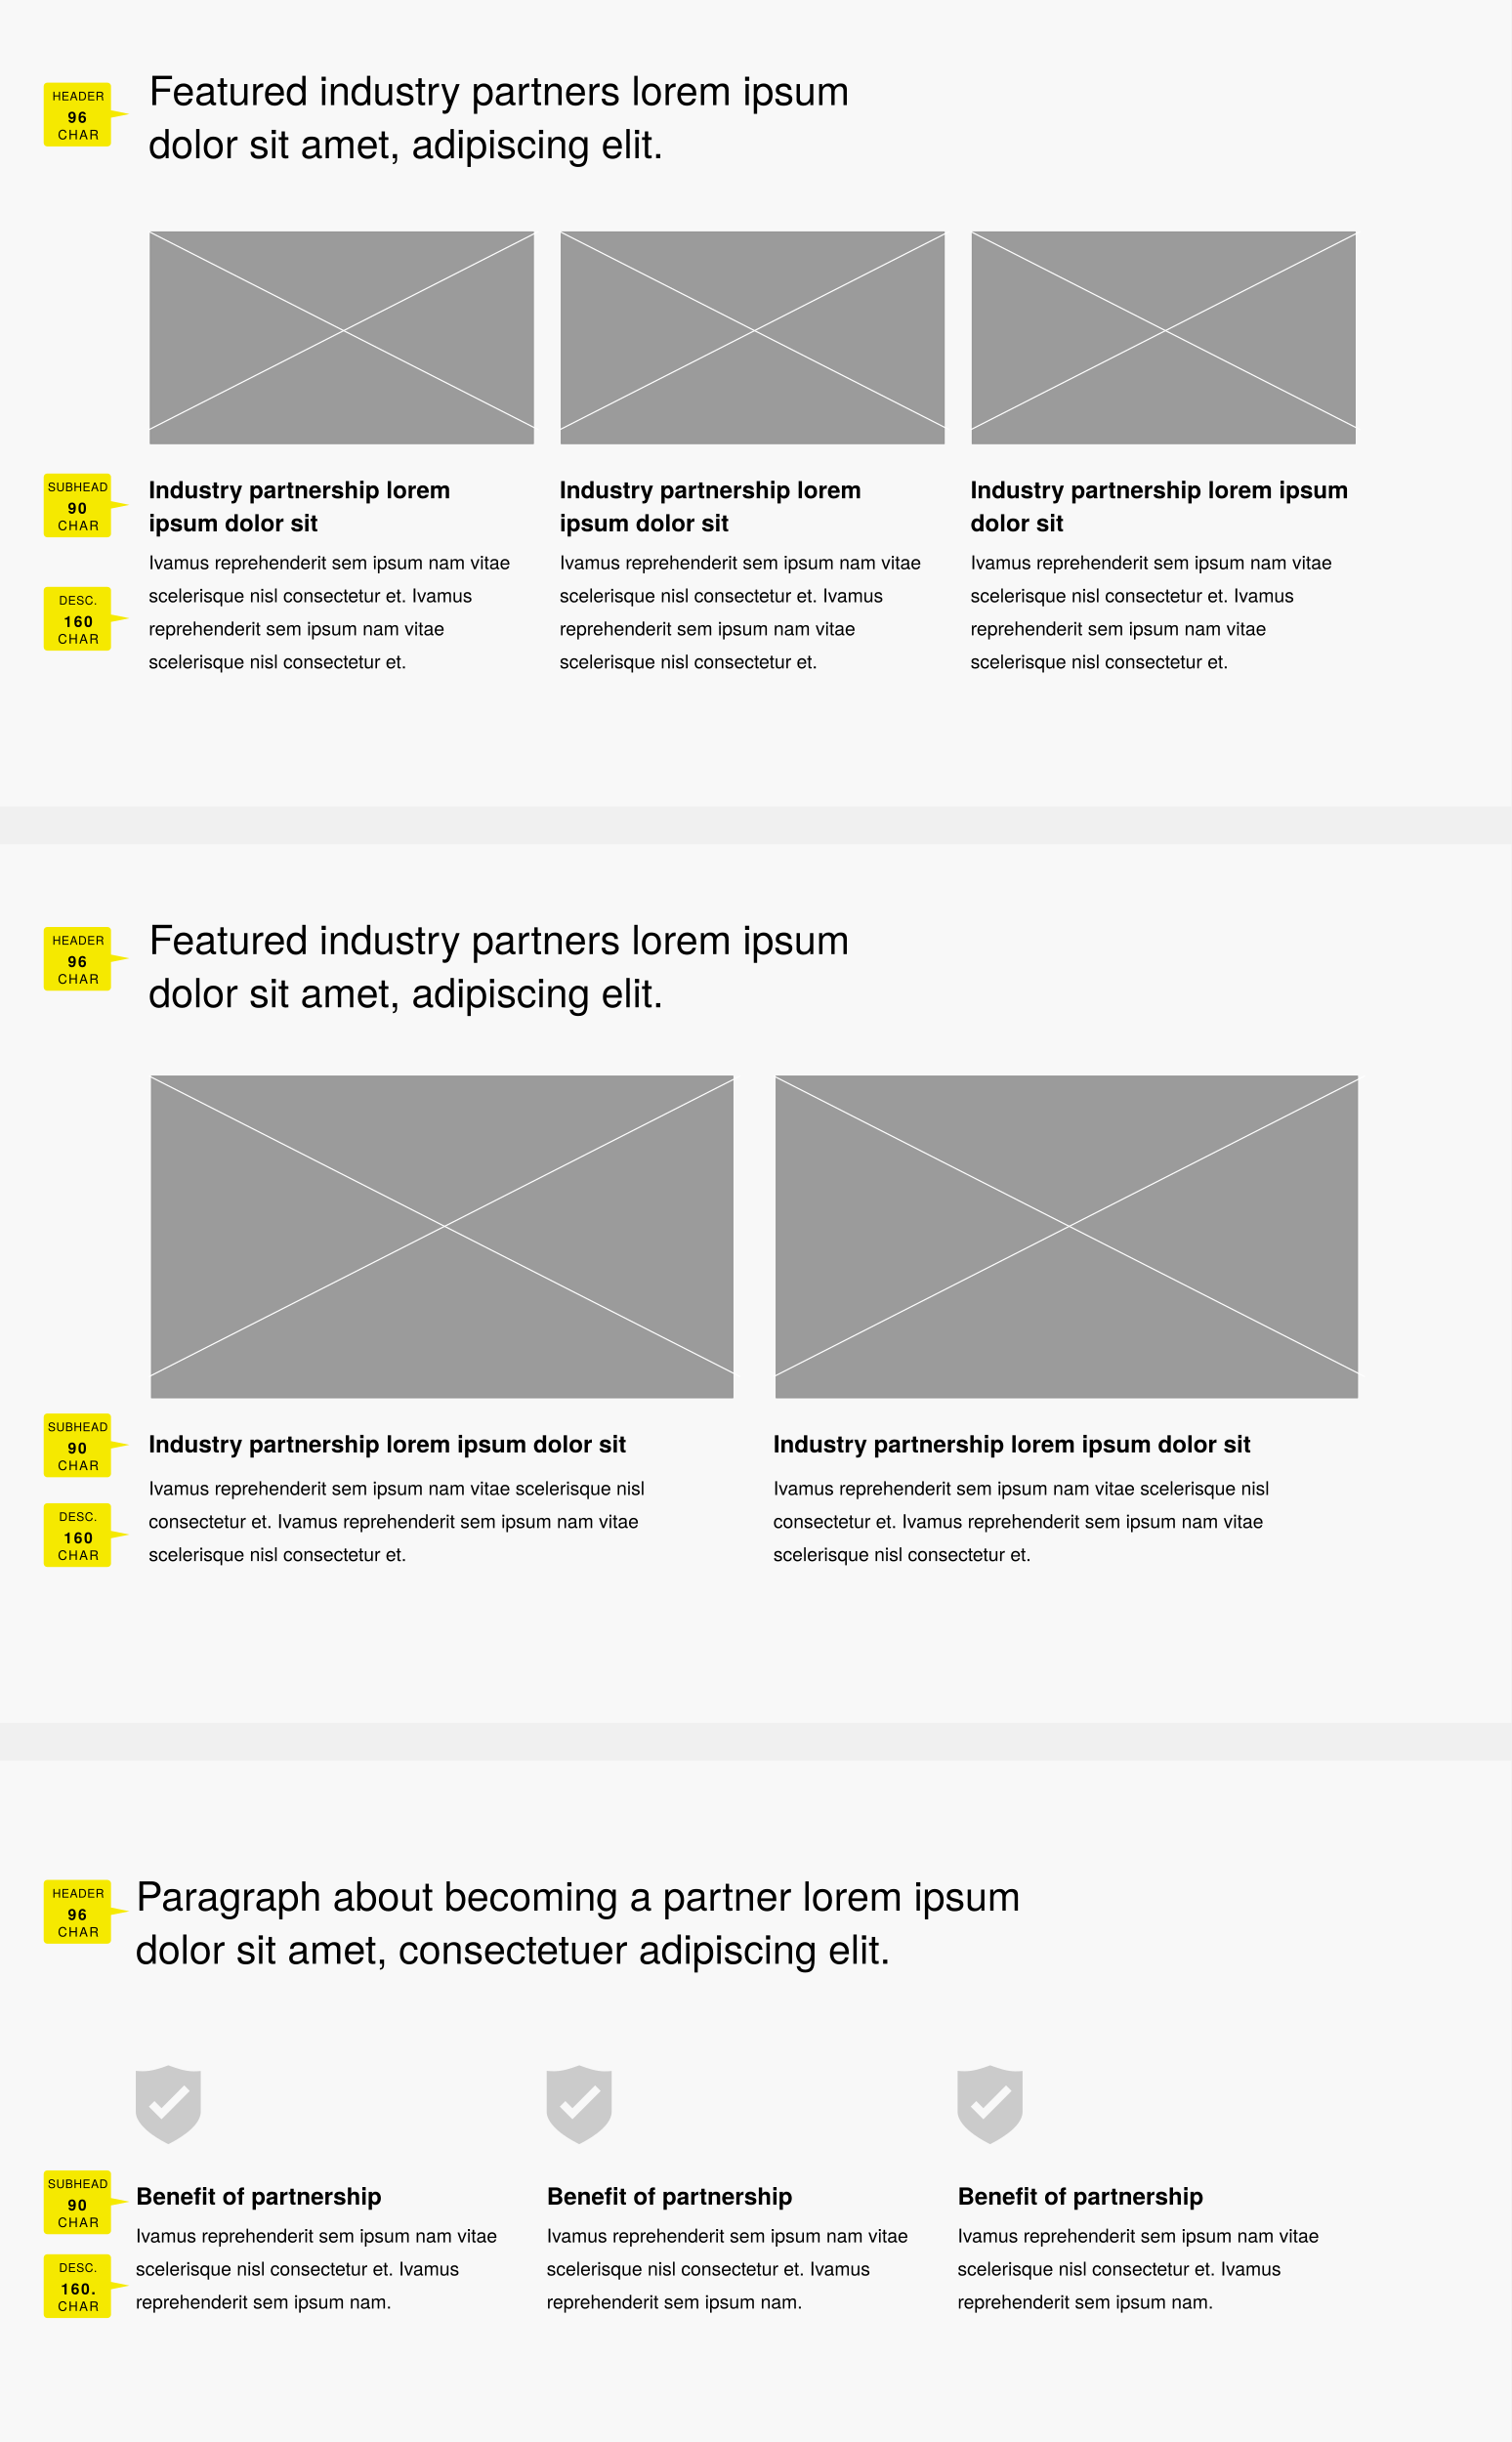
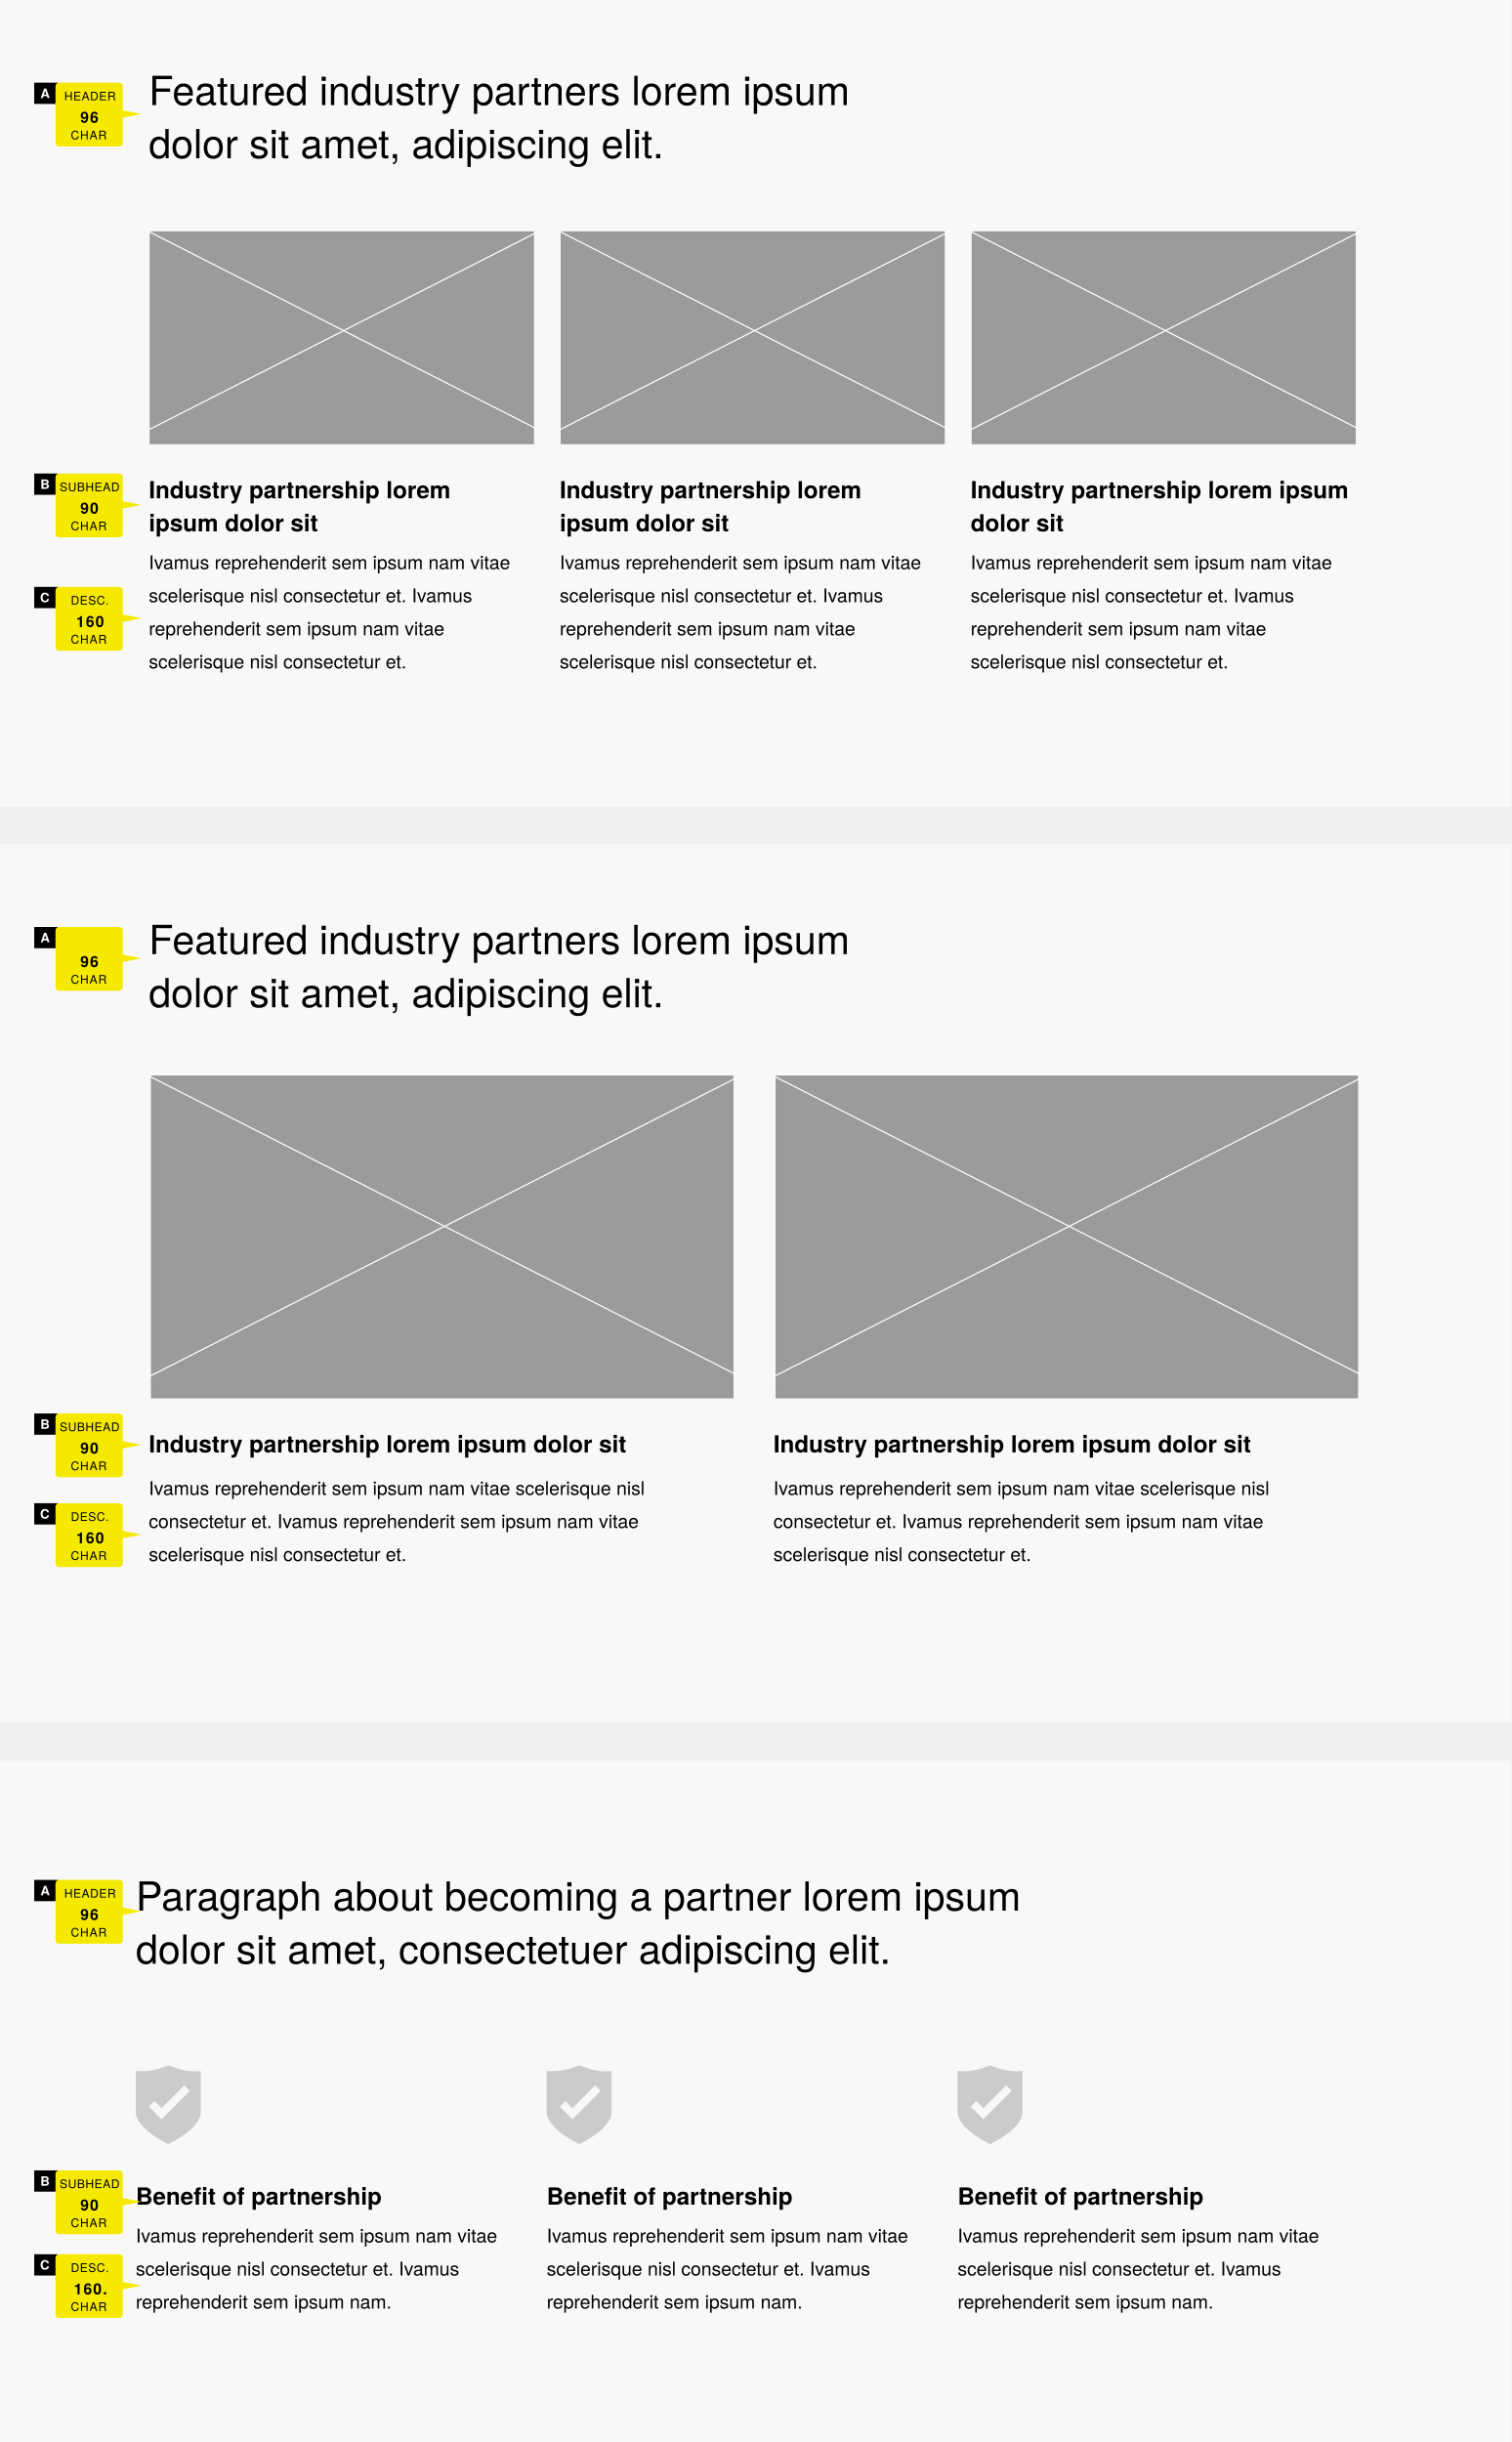
<svg xmlns="http://www.w3.org/2000/svg" xmlns:xlink="http://www.w3.org/1999/xlink" width="1280px" height="2068px" viewBox="0 0 1280 2068" version="1.1">
  <defs>
    <rect id="path-1" x="1" y="0" width="325" height="180" />
    <rect id="path-2" x="2" y="0" width="493" height="273" />
    <rect id="path-3" x="2" y="0" width="493" height="273" />
    <rect id="path-4" x="1" y="0" width="325" height="180" />
    <rect id="path-5" x="1" y="0" width="325" height="180" />
  </defs>
  <g id="Pattern-Library" stroke="none" stroke-width="1" fill="none" fill-rule="evenodd">
    <g id="featured-content">
      <rect id="Rectangle-7" fill="#F8F8F8" x="0" y="0" width="1280" height="683" />
      <rect id="Rectangle-7" fill="#F8F8F8" x="0" y="715" width="1280" height="744" />
      <text id="Featured-industry-pa" font-family="HelveticaNeue, Helvetica Neue" font-size="34" font-weight="normal" line-spacing="45" fill="#000000">
        <tspan x="126" y="89">Featured industry partners lorem ipsum </tspan>
        <tspan x="126" y="134">dolor sit amet, adipiscing elit.</tspan>
      </text>
-       <g id="Count" transform="translate(37, 70)">
-         <g id="Group-34">
-           <path d="M57,23.402 L57,3 C57,1.343 55.657,3.66629817e-15 54,-4.4408921e-16 L54,0 L3,0 L3,-4.4408921e-16 C1.343,-1.39730022e-16 -6.46995335e-16,1.343 -4.4408921e-16,3 L0,3 L-4.4408921e-16,51 C3.43777239e-15,52.657 1.343,54 3,54 L3,54 L54,54 C55.657,54 57,52.657 57,51 L57,51 L57,29.675 L72.615,26.539 L57,23.402 Z" id="Combined-Shape" fill="#F5E900" />
-           <text id="CHAR" font-family="HelveticaNeue-Light, Helvetica Neue" font-size="11" font-weight="300" line-spacing="13" letter-spacing="1.155" fill="#000000">
-             <tspan x="12" y="48">CHAR</tspan>
-           </text>
-           <text id="170" font-family="HelveticaNeue-CondensedBold, Helvetica Neue" font-size="13" font-style="condensed" font-weight="bold" line-spacing="13" letter-spacing="1.365" fill="#000000">
-             <tspan x="20.5" y="34">96</tspan>
-           </text>
-           <text id="HEADER" font-family="HelveticaNeue-Medium, Helvetica Neue" font-size="10" font-weight="400" line-spacing="13" letter-spacing="0.409" fill="#000000">
-             <tspan x="7.398" y="15">HEADER</tspan>
-           </text>
-         </g>
-       </g>
-       <g id="Count" transform="translate(37, 401)">
-         <g id="Group-34">
-           <path d="M57,23.402 L57,3 C57,1.343 55.657,3.66629817e-15 54,-4.4408921e-16 L54,0 L3,0 L3,-4.4408921e-16 C1.343,-1.39730022e-16 -6.46995335e-16,1.343 -4.4408921e-16,3 L0,3 L-4.4408921e-16,51 C3.43777239e-15,52.657 1.343,54 3,54 L3,54 L54,54 C55.657,54 57,52.657 57,51 L57,51 L57,29.675 L72.615,26.539 L57,23.402 Z" id="Combined-Shape" fill="#F5E900" />
-           <text id="CHAR" font-family="HelveticaNeue-Light, Helvetica Neue" font-size="11" font-weight="300" line-spacing="13" letter-spacing="1.155" fill="#000000">
-             <tspan x="12" y="48">CHAR</tspan>
-           </text>
-           <text id="170" font-family="HelveticaNeue-CondensedBold, Helvetica Neue" font-size="13" font-style="condensed" font-weight="bold" line-spacing="13" letter-spacing="1.365" fill="#000000">
-             <tspan x="20.5" y="34">90</tspan>
-           </text>
-           <text id="HEADER" font-family="HelveticaNeue-Medium, Helvetica Neue" font-size="10" font-weight="400" line-spacing="13" letter-spacing="0.409" fill="#000000">
-             <tspan x="3.493" y="15">SUBHEAD</tspan>
-           </text>
-         </g>
-       </g>
-       <g id="Count" transform="translate(37, 497)">
-         <g id="Group-34">
-           <path d="M57,23.402 L57,3 C57,1.343 55.657,3.66629817e-15 54,-4.4408921e-16 L54,0 L3,0 L3,-4.4408921e-16 C1.343,-1.39730022e-16 -6.46995335e-16,1.343 -4.4408921e-16,3 L0,3 L-4.4408921e-16,51 C3.43777239e-15,52.657 1.343,54 3,54 L3,54 L54,54 C55.657,54 57,52.657 57,51 L57,51 L57,29.675 L72.615,26.539 L57,23.402 Z" id="Combined-Shape" fill="#F5E900" />
-           <text id="CHAR" font-family="HelveticaNeue-Light, Helvetica Neue" font-size="11" font-weight="300" line-spacing="13" letter-spacing="1.155" fill="#000000">
-             <tspan x="12" y="48">CHAR</tspan>
-           </text>
-           <text id="170" font-family="HelveticaNeue-CondensedBold, Helvetica Neue" font-size="13" font-style="condensed" font-weight="bold" line-spacing="13" letter-spacing="1.365" fill="#000000">
-             <tspan x="17" y="34">160</tspan>
-           </text>
-           <text id="HEADER" font-family="HelveticaNeue-Medium, Helvetica Neue" font-size="10" font-weight="400" line-spacing="13" letter-spacing="0.409" fill="#000000">
-             <tspan x="12.977" y="15">DESC.</tspan>
-           </text>
-         </g>
-       </g>
-       <g id="Count" transform="translate(37, 785)">
-         <g id="Group-34">
-           <path d="M57,23.402 L57,3 C57,1.343 55.657,3.66629817e-15 54,-4.4408921e-16 L54,0 L3,0 L3,-4.4408921e-16 C1.343,-1.39730022e-16 -6.46995335e-16,1.343 -4.4408921e-16,3 L0,3 L-4.4408921e-16,51 C3.43777239e-15,52.657 1.343,54 3,54 L3,54 L54,54 C55.657,54 57,52.657 57,51 L57,51 L57,29.675 L72.615,26.539 L57,23.402 Z" id="Combined-Shape" fill="#F5E900" />
-           <text id="CHAR" font-family="HelveticaNeue-Light, Helvetica Neue" font-size="11" font-weight="300" line-spacing="13" letter-spacing="1.155" fill="#000000">
-             <tspan x="12" y="48">CHAR</tspan>
-           </text>
-           <text id="170" font-family="HelveticaNeue-CondensedBold, Helvetica Neue" font-size="13" font-style="condensed" font-weight="bold" line-spacing="13" letter-spacing="1.365" fill="#000000">
-             <tspan x="20.5" y="34">96</tspan>
-           </text>
-           <text id="HEADER" font-family="HelveticaNeue-Medium, Helvetica Neue" font-size="10" font-weight="400" line-spacing="13" letter-spacing="0.409" fill="#000000">
-             <tspan x="7.398" y="15">HEADER</tspan>
-           </text>
-         </g>
-       </g>
-       <g id="Count" transform="translate(37, 1197)">
-         <g id="Group-34">
-           <path d="M57,23.402 L57,3 C57,1.343 55.657,3.66629817e-15 54,-4.4408921e-16 L54,0 L3,0 L3,-4.4408921e-16 C1.343,-1.39730022e-16 -6.46995335e-16,1.343 -4.4408921e-16,3 L0,3 L-4.4408921e-16,51 C3.43777239e-15,52.657 1.343,54 3,54 L3,54 L54,54 C55.657,54 57,52.657 57,51 L57,51 L57,29.675 L72.615,26.539 L57,23.402 Z" id="Combined-Shape" fill="#F5E900" />
-           <text id="CHAR" font-family="HelveticaNeue-Light, Helvetica Neue" font-size="11" font-weight="300" line-spacing="13" letter-spacing="1.155" fill="#000000">
-             <tspan x="12" y="48">CHAR</tspan>
-           </text>
-           <text id="170" font-family="HelveticaNeue-CondensedBold, Helvetica Neue" font-size="13" font-style="condensed" font-weight="bold" line-spacing="13" letter-spacing="1.365" fill="#000000">
-             <tspan x="20.5" y="34">90</tspan>
-           </text>
-           <text id="HEADER" font-family="HelveticaNeue-Medium, Helvetica Neue" font-size="10" font-weight="400" line-spacing="13" letter-spacing="0.409" fill="#000000">
-             <tspan x="3.493" y="15">SUBHEAD</tspan>
-           </text>
-         </g>
-       </g>
-       <g id="Count" transform="translate(37, 1273)">
-         <g id="Group-34">
-           <path d="M57,23.402 L57,3 C57,1.343 55.657,3.66629817e-15 54,-4.4408921e-16 L54,0 L3,0 L3,-4.4408921e-16 C1.343,-1.39730022e-16 -6.46995335e-16,1.343 -4.4408921e-16,3 L0,3 L-4.4408921e-16,51 C3.43777239e-15,52.657 1.343,54 3,54 L3,54 L54,54 C55.657,54 57,52.657 57,51 L57,51 L57,29.675 L72.615,26.539 L57,23.402 Z" id="Combined-Shape" fill="#F5E900" />
-           <text id="CHAR" font-family="HelveticaNeue-Light, Helvetica Neue" font-size="11" font-weight="300" line-spacing="13" letter-spacing="1.155" fill="#000000">
-             <tspan x="12" y="48">CHAR</tspan>
-           </text>
-           <text id="170" font-family="HelveticaNeue-CondensedBold, Helvetica Neue" font-size="13" font-style="condensed" font-weight="bold" line-spacing="13" letter-spacing="1.365" fill="#000000">
-             <tspan x="17" y="34">160</tspan>
-           </text>
-           <text id="HEADER" font-family="HelveticaNeue-Medium, Helvetica Neue" font-size="10" font-weight="400" line-spacing="13" letter-spacing="0.409" fill="#000000">
-             <tspan x="12.977" y="15">DESC.</tspan>
+       <g id="count-with-letter" transform="translate(29, 70)">
+         <g id="Group-3">
+           <rect id="Rectangle-7" fill="#000000" x="0" y="0" width="20" height="18" />
+           <g id="Group-34" transform="translate(18, 0)">
+             <path d="M57,23.402 L57,3 C57,1.343 55.657,3.66629817e-15 54,-4.4408921e-16 L54,0 L3,0 L3,-4.4408921e-16 C1.343,-1.39730022e-16 -6.46995335e-16,1.343 -4.4408921e-16,3 L0,3 L-4.4408921e-16,51 C3.43777239e-15,52.657 1.343,54 3,54 L3,54 L54,54 C55.657,54 57,52.657 57,51 L57,51 L57,29.675 L72.615,26.539 L57,23.402 Z" id="Combined-Shape" fill="#F5E900" />
+             <text id="CHAR" font-family="HelveticaNeue-Medium, Helvetica Neue" font-size="10" font-weight="400" line-spacing="13" letter-spacing="0.75" fill="#000000">
+               <tspan x="12.925" y="48">CHAR</tspan>
+             </text>
+             <text id="170" font-family="HelveticaNeue-CondensedBold, Helvetica Neue" font-size="13" font-style="condensed" font-weight="bold" line-spacing="13" letter-spacing="0.96" fill="#000000">
+               <tspan x="21" y="34">96</tspan>
+             </text>
+             <text id="HEADER" font-family="HelveticaNeue-Medium, Helvetica Neue" font-size="10" font-weight="400" line-spacing="13" letter-spacing="0.409" fill="#000000">
+               <tspan x="7.398" y="15">HEADER</tspan>
+             </text>
+           </g>
+           <text id="A" font-family="HelveticaNeue-Bold, Helvetica Neue" font-size="11" font-weight="bold" fill="#FFFFFF">
+             <tspan x="5.232" y="13">A</tspan>
+           </text>
+         </g>
+       </g>
+       <g id="count-with-letter" transform="translate(29, 401)">
+         <g id="Group-3">
+           <rect id="Rectangle-7" fill="#000000" x="0" y="0" width="20" height="18" />
+           <g id="Group-34" transform="translate(18, 0)">
+             <path d="M57,23.402 L57,3 C57,1.343 55.657,3.66629817e-15 54,-4.4408921e-16 L54,0 L3,0 L3,-4.4408921e-16 C1.343,-1.39730022e-16 -6.46995335e-16,1.343 -4.4408921e-16,3 L0,3 L-4.4408921e-16,51 C3.43777239e-15,52.657 1.343,54 3,54 L3,54 L54,54 C55.657,54 57,52.657 57,51 L57,51 L57,29.675 L72.615,26.539 L57,23.402 Z" id="Combined-Shape" fill="#F5E900" />
+             <text id="CHAR" font-family="HelveticaNeue-Medium, Helvetica Neue" font-size="10" font-weight="400" line-spacing="13" letter-spacing="0.75" fill="#000000">
+               <tspan x="12.925" y="48">CHAR</tspan>
+             </text>
+             <text id="170" font-family="HelveticaNeue-CondensedBold, Helvetica Neue" font-size="13" font-style="condensed" font-weight="bold" line-spacing="13" letter-spacing="0.96" fill="#000000">
+               <tspan x="21" y="34">90</tspan>
+             </text>
+             <text id="HEADER" font-family="HelveticaNeue-Medium, Helvetica Neue" font-size="10" font-weight="400" line-spacing="13" letter-spacing="0.409" fill="#000000">
+               <tspan x="3.493" y="15">SUBHEAD</tspan>
+             </text>
+           </g>
+           <text id="A" font-family="HelveticaNeue-Bold, Helvetica Neue" font-size="11" font-weight="bold" fill="#FFFFFF">
+             <tspan x="5.128" y="13">B</tspan>
+           </text>
+         </g>
+       </g>
+       <g id="count-with-letter" transform="translate(29, 497)">
+         <g id="Group-3">
+           <rect id="Rectangle-7" fill="#000000" x="0" y="0" width="20" height="18" />
+           <g id="Group-34" transform="translate(18, 0)">
+             <path d="M57,23.402 L57,3 C57,1.343 55.657,3.66629817e-15 54,-4.4408921e-16 L54,0 L3,0 L3,-4.4408921e-16 C1.343,-1.39730022e-16 -6.46995335e-16,1.343 -4.4408921e-16,3 L0,3 L-4.4408921e-16,51 C3.43777239e-15,52.657 1.343,54 3,54 L3,54 L54,54 C55.657,54 57,52.657 57,51 L57,51 L57,29.675 L72.615,26.539 L57,23.402 Z" id="Combined-Shape" fill="#F5E900" />
+             <text id="CHAR" font-family="HelveticaNeue-Medium, Helvetica Neue" font-size="10" font-weight="400" line-spacing="13" letter-spacing="0.75" fill="#000000">
+               <tspan x="12.925" y="48">CHAR</tspan>
+             </text>
+             <text id="170" font-family="HelveticaNeue-CondensedBold, Helvetica Neue" font-size="13" font-style="condensed" font-weight="bold" line-spacing="13" letter-spacing="0.96" fill="#000000">
+               <tspan x="17.5" y="34">160</tspan>
+             </text>
+             <text id="HEADER" font-family="HelveticaNeue-Medium, Helvetica Neue" font-size="10" font-weight="400" line-spacing="13" letter-spacing="0.409" fill="#000000">
+               <tspan x="12.977" y="15">DESC.</tspan>
+             </text>
+           </g>
+           <text id="A" font-family="HelveticaNeue-Bold, Helvetica Neue" font-size="11" font-weight="bold" fill="#FFFFFF">
+             <tspan x="4.925" y="13">C</tspan>
+           </text>
+         </g>
+       </g>
+       <g id="count-with-letter" transform="translate(29, 785)">
+         <g id="Group-3">
+           <rect id="Rectangle-7" fill="#000000" x="0" y="0" width="20" height="18" />
+           <g id="Group-34" transform="translate(18, 0)">
+             <path d="M57,23.402 L57,3 C57,1.343 55.657,3.66629817e-15 54,-4.4408921e-16 L54,0 L3,0 L3,-4.4408921e-16 C1.343,-1.39730022e-16 -6.46995335e-16,1.343 -4.4408921e-16,3 L0,3 L-4.4408921e-16,51 C3.43777239e-15,52.657 1.343,54 3,54 L3,54 L54,54 C55.657,54 57,52.657 57,51 L57,51 L57,29.675 L72.615,26.539 L57,23.402 Z" id="Combined-Shape" fill="#F5E900" />
+             <text id="CHAR" font-family="HelveticaNeue-Medium, Helvetica Neue" font-size="10" font-weight="400" line-spacing="13" letter-spacing="0.75" fill="#000000">
+               <tspan x="12.925" y="48">CHAR</tspan>
+             </text>
+             <text id="170" font-family="HelveticaNeue-CondensedBold, Helvetica Neue" font-size="13" font-style="condensed" font-weight="bold" line-spacing="13" letter-spacing="0.96" fill="#000000">
+               <tspan x="21" y="34">96</tspan>
+             </text>
+             <text id="HEADER" font-family="HelveticaNeue-Medium, Helvetica Neue" font-size="10" font-weight="400" line-spacing="13" letter-spacing="0.409" />
+           </g>
+           <text id="A" font-family="HelveticaNeue-Bold, Helvetica Neue" font-size="11" font-weight="bold" fill="#FFFFFF">
+             <tspan x="5.232" y="13">A</tspan>
+           </text>
+         </g>
+       </g>
+       <g id="count-with-letter" transform="translate(29, 1197)">
+         <g id="Group-3">
+           <rect id="Rectangle-7" fill="#000000" x="0" y="0" width="20" height="18" />
+           <g id="Group-34" transform="translate(18, 0)">
+             <path d="M57,23.402 L57,3 C57,1.343 55.657,3.66629817e-15 54,-4.4408921e-16 L54,0 L3,0 L3,-4.4408921e-16 C1.343,-1.39730022e-16 -6.46995335e-16,1.343 -4.4408921e-16,3 L0,3 L-4.4408921e-16,51 C3.43777239e-15,52.657 1.343,54 3,54 L3,54 L54,54 C55.657,54 57,52.657 57,51 L57,51 L57,29.675 L72.615,26.539 L57,23.402 Z" id="Combined-Shape" fill="#F5E900" />
+             <text id="CHAR" font-family="HelveticaNeue-Medium, Helvetica Neue" font-size="10" font-weight="400" line-spacing="13" letter-spacing="0.75" fill="#000000">
+               <tspan x="12.925" y="48">CHAR</tspan>
+             </text>
+             <text id="170" font-family="HelveticaNeue-CondensedBold, Helvetica Neue" font-size="13" font-style="condensed" font-weight="bold" line-spacing="13" letter-spacing="0.96" fill="#000000">
+               <tspan x="21" y="34">90</tspan>
+             </text>
+             <text id="HEADER" font-family="HelveticaNeue-Medium, Helvetica Neue" font-size="10" font-weight="400" line-spacing="13" letter-spacing="0.409" fill="#000000">
+               <tspan x="3.493" y="15">SUBHEAD</tspan>
+             </text>
+           </g>
+           <text id="A" font-family="HelveticaNeue-Bold, Helvetica Neue" font-size="11" font-weight="bold" fill="#FFFFFF">
+             <tspan x="5.128" y="13">B</tspan>
+           </text>
+         </g>
+       </g>
+       <g id="count-with-letter" transform="translate(29, 1273)">
+         <g id="Group-3">
+           <rect id="Rectangle-7" fill="#000000" x="0" y="0" width="20" height="18" />
+           <g id="Group-34" transform="translate(18, 0)">
+             <path d="M57,23.402 L57,3 C57,1.343 55.657,3.66629817e-15 54,-4.4408921e-16 L54,0 L3,0 L3,-4.4408921e-16 C1.343,-1.39730022e-16 -6.46995335e-16,1.343 -4.4408921e-16,3 L0,3 L-4.4408921e-16,51 C3.43777239e-15,52.657 1.343,54 3,54 L3,54 L54,54 C55.657,54 57,52.657 57,51 L57,51 L57,29.675 L72.615,26.539 L57,23.402 Z" id="Combined-Shape" fill="#F5E900" />
+             <text id="CHAR" font-family="HelveticaNeue-Medium, Helvetica Neue" font-size="10" font-weight="400" line-spacing="13" letter-spacing="0.75" fill="#000000">
+               <tspan x="12.925" y="48">CHAR</tspan>
+             </text>
+             <text id="170" font-family="HelveticaNeue-CondensedBold, Helvetica Neue" font-size="13" font-style="condensed" font-weight="bold" line-spacing="13" letter-spacing="0.96" fill="#000000">
+               <tspan x="17.5" y="34">160</tspan>
+             </text>
+             <text id="HEADER" font-family="HelveticaNeue-Medium, Helvetica Neue" font-size="10" font-weight="400" line-spacing="13" letter-spacing="0.409" fill="#000000">
+               <tspan x="12.977" y="15">DESC.</tspan>
+             </text>
+           </g>
+           <text id="A" font-family="HelveticaNeue-Bold, Helvetica Neue" font-size="11" font-weight="bold" fill="#FFFFFF">
+             <tspan x="4.925" y="13">C</tspan>
          </text>
        </g>
      </g>
      <text id="Featured-industry-pa" font-family="HelveticaNeue, Helvetica Neue" font-size="34" font-weight="normal" line-spacing="45" fill="#000000">
        <tspan x="126" y="808">Featured industry partners lorem ipsum </tspan>
        <tspan x="126" y="853">dolor sit amet, adipiscing elit.</tspan>
      </text>
      <g id="Group-Copy-2" transform="translate(126, 196)">
        <g id="Rectangle-2">
          <use fill="#9B9B9B" fill-rule="evenodd" xlink:href="#path-1" />
          <rect stroke="#979797" stroke-width="1" x="1.5" y="0.5" width="324" height="179" />
        </g>
        <path d="M0.325,0.234 L329.675,167.766" id="Line" stroke="#FFFFFF" stroke-linecap="square" />
        <path d="M0.325,0.234 L329.675,167.766" id="Line" stroke="#FFFFFF" stroke-linecap="square" transform="translate(165, 84) scale(-1, 1) translate(-165, -84) " />
      </g>
      <g id="Group-Copy-2" transform="translate(126, 911)">
        <g id="Rectangle-2">
          <use fill="#9B9B9B" fill-rule="evenodd" xlink:href="#path-2" />
          <rect stroke="#979797" stroke-width="1" x="2.5" y="0.5" width="492" height="272" />
        </g>
        <path d="M0.493,0.355 L500.507,254.645" id="Line" stroke="#FFFFFF" stroke-linecap="square" />
        <path d="M0.493,0.355 L500.507,254.645" id="Line" stroke="#FFFFFF" stroke-linecap="square" transform="translate(250.5, 127.5) scale(-1, 1) translate(-250.5, -127.5) " />
      </g>
      <g id="Group-Copy-2" transform="translate(655, 911)">
        <g id="Rectangle-2">
          <use fill="#9B9B9B" fill-rule="evenodd" xlink:href="#path-3" />
          <rect stroke="#979797" stroke-width="1" x="2.5" y="0.5" width="492" height="272" />
        </g>
        <path d="M0.493,0.355 L500.507,254.645" id="Line" stroke="#FFFFFF" stroke-linecap="square" />
        <path d="M0.493,0.355 L500.507,254.645" id="Line" stroke="#FFFFFF" stroke-linecap="square" transform="translate(250.5, 127.5) scale(-1, 1) translate(-250.5, -127.5) " />
      </g>
      <g id="Group-Copy-2" transform="translate(474, 196)">
        <g id="Rectangle-2">
          <use fill="#9B9B9B" fill-rule="evenodd" xlink:href="#path-4" />
          <rect stroke="#979797" stroke-width="1" x="1.5" y="0.5" width="324" height="179" />
        </g>
        <path d="M0.325,0.234 L329.675,167.766" id="Line" stroke="#FFFFFF" stroke-linecap="square" />
        <path d="M0.325,0.234 L329.675,167.766" id="Line" stroke="#FFFFFF" stroke-linecap="square" transform="translate(165, 84) scale(-1, 1) translate(-165, -84) " />
      </g>
      <g id="Group-Copy-2" transform="translate(822, 196)">
        <g id="Rectangle-2">
          <use fill="#9B9B9B" fill-rule="evenodd" xlink:href="#path-5" />
          <rect stroke="#979797" stroke-width="1" x="1.5" y="0.5" width="324" height="179" />
        </g>
        <path d="M0.325,0.234 L329.675,167.766" id="Line" stroke="#FFFFFF" stroke-linecap="square" />
        <path d="M0.325,0.234 L329.675,167.766" id="Line" stroke="#FFFFFF" stroke-linecap="square" transform="translate(165, 84) scale(-1, 1) translate(-165, -84) " />
      </g>
      <text id="Industry-partnership" font-family="HelveticaNeue-Bold, Helvetica Neue" font-size="20" font-weight="bold" line-spacing="28" fill="#000000">
        <tspan x="126" y="422">Industry partnership lorem </tspan>
        <tspan x="126" y="450">ipsum dolor sit</tspan>
      </text>
      <text id="Industry-partnership" font-family="HelveticaNeue-Bold, Helvetica Neue" font-size="20" font-weight="bold" line-spacing="28" fill="#000000">
        <tspan x="126" y="1230">Industry partnership lorem ipsum dolor sit</tspan>
      </text>
      <text id="Industry-partnership" font-family="HelveticaNeue-Bold, Helvetica Neue" font-size="20" font-weight="bold" line-spacing="28" fill="#000000">
        <tspan x="655" y="1230">Industry partnership lorem ipsum dolor sit</tspan>
      </text>
      <text id="Industry-partnership" font-family="HelveticaNeue-Bold, Helvetica Neue" font-size="20" font-weight="bold" line-spacing="28" fill="#000000">
        <tspan x="474" y="422">Industry partnership lorem </tspan>
        <tspan x="474" y="450">ipsum dolor sit</tspan>
      </text>
      <text id="Industry-partnership" font-family="HelveticaNeue-Bold, Helvetica Neue" font-size="20" font-weight="bold" line-spacing="28" fill="#000000">
        <tspan x="822" y="422">Industry partnership lorem ipsum </tspan>
        <tspan x="822" y="450">dolor sit</tspan>
      </text>
      <text id="Ivamus-reprehenderit" font-family="HelveticaNeue, Helvetica Neue" font-size="16" font-weight="normal" line-spacing="28" fill="#000000">
        <tspan x="126" y="482">Ivamus reprehenderit sem ipsum nam vitae </tspan>
        <tspan x="126" y="510">scelerisque nisl consectetur et. Ivamus </tspan>
        <tspan x="126" y="538">reprehenderit sem ipsum nam vitae </tspan>
        <tspan x="126" y="566">scelerisque nisl consectetur et. </tspan>
      </text>
      <text id="Ivamus-reprehenderit" font-family="HelveticaNeue, Helvetica Neue" font-size="16" font-weight="normal" line-spacing="28" fill="#000000">
        <tspan x="126" y="1266">Ivamus reprehenderit sem ipsum nam vitae scelerisque nisl </tspan>
        <tspan x="126" y="1294">consectetur et. Ivamus reprehenderit sem ipsum nam vitae </tspan>
        <tspan x="126" y="1322">scelerisque nisl consectetur et. </tspan>
      </text>
      <text id="Ivamus-reprehenderit" font-family="HelveticaNeue, Helvetica Neue" font-size="16" font-weight="normal" line-spacing="28" fill="#000000">
        <tspan x="655" y="1266">Ivamus reprehenderit sem ipsum nam vitae scelerisque nisl </tspan>
        <tspan x="655" y="1294">consectetur et. Ivamus reprehenderit sem ipsum nam vitae </tspan>
        <tspan x="655" y="1322">scelerisque nisl consectetur et. </tspan>
      </text>
      <text id="Ivamus-reprehenderit" font-family="HelveticaNeue, Helvetica Neue" font-size="16" font-weight="normal" line-spacing="28" fill="#000000">
        <tspan x="474" y="482">Ivamus reprehenderit sem ipsum nam vitae </tspan>
        <tspan x="474" y="510">scelerisque nisl consectetur et. Ivamus </tspan>
        <tspan x="474" y="538">reprehenderit sem ipsum nam vitae </tspan>
        <tspan x="474" y="566">scelerisque nisl consectetur et. </tspan>
      </text>
      <text id="Ivamus-reprehenderit" font-family="HelveticaNeue, Helvetica Neue" font-size="16" font-weight="normal" line-spacing="28" fill="#000000">
        <tspan x="822" y="482">Ivamus reprehenderit sem ipsum nam vitae </tspan>
        <tspan x="822" y="510">scelerisque nisl consectetur et. Ivamus </tspan>
        <tspan x="822" y="538">reprehenderit sem ipsum nam vitae </tspan>
        <tspan x="822" y="566">scelerisque nisl consectetur et. </tspan>
      </text>
      <g id="Group-7" transform="translate(0, 1491)">
        <rect id="Rectangle-7" fill="#F8F8F8" x="0" y="0" width="1280" height="577" />
        <text id="Benefit-of-partnersh" font-family="HelveticaNeue-Bold, Helvetica Neue" font-size="20" font-weight="bold" line-spacing="28" fill="#000000">
          <tspan x="115" y="376">Benefit of partnership</tspan>
        </text>
        <text id="Benefit-of-partnersh" font-family="HelveticaNeue-Bold, Helvetica Neue" font-size="20" font-weight="bold" line-spacing="28" fill="#000000">
          <tspan x="463" y="376">Benefit of partnership</tspan>
        </text>
        <text id="Ivamus-reprehenderit" font-family="HelveticaNeue, Helvetica Neue" font-size="16" font-weight="normal" line-spacing="28" fill="#000000">
          <tspan x="115" y="408">Ivamus reprehenderit sem ipsum nam vitae </tspan>
          <tspan x="115" y="436">scelerisque nisl consectetur et. Ivamus </tspan>
          <tspan x="115" y="464">reprehenderit sem ipsum nam. </tspan>
        </text>
        <text id="Ivamus-reprehenderit" font-family="HelveticaNeue, Helvetica Neue" font-size="16" font-weight="normal" line-spacing="28" fill="#000000">
          <tspan x="463" y="408">Ivamus reprehenderit sem ipsum nam vitae </tspan>
          <tspan x="463" y="436">scelerisque nisl consectetur et. Ivamus </tspan>
          <tspan x="463" y="464">reprehenderit sem ipsum nam. </tspan>
        </text>
        <text id="Benefit-of-partnersh" font-family="HelveticaNeue-Bold, Helvetica Neue" font-size="20" font-weight="bold" line-spacing="28" fill="#000000">
          <tspan x="811" y="376">Benefit of partnership</tspan>
        </text>
        <text id="Ivamus-reprehenderit" font-family="HelveticaNeue, Helvetica Neue" font-size="16" font-weight="normal" line-spacing="28" fill="#000000">
          <tspan x="811" y="408">Ivamus reprehenderit sem ipsum nam vitae </tspan>
          <tspan x="811" y="436">scelerisque nisl consectetur et. Ivamus </tspan>
          <tspan x="811" y="464">reprehenderit sem ipsum nam. </tspan>
        </text>
        <path d="M144.2,258.6 C143.7,258.4 143.1,258.2 142.6,258 C142.1,258.2 141.5,258.4 141,258.6 C135.1,260.7 128.5,263 121.2,263 C119.1,263 117.1,262.9 115,262.7 L115,297.4 C115,305 122.6,312.1 128.9,316.7 C134.7,320.9 140.6,323.8 142.5,324.8 C146.8,322.7 170,311 170,297.4 L170,262.8 C168,263 165.9,263.1 163.8,263.1 C156.7,263 150,260.7 144.2,258.6 Z M136.8,303.7 L126.1,293 L130.8,288.3 L136.8,294.3 L156,275 L160.7,279.7 L136.8,303.7 Z" id="Shape" fill="#CBCBCB" fill-rule="nonzero" />
        <path d="M492.2,258.6 C491.7,258.4 491.1,258.2 490.6,258 C490.1,258.2 489.5,258.4 489,258.6 C483.1,260.7 476.5,263 469.2,263 C467.1,263 465.1,262.9 463,262.7 L463,297.4 C463,305 470.6,312.1 476.9,316.7 C482.7,320.9 488.6,323.8 490.5,324.8 C494.8,322.7 518,311 518,297.4 L518,262.8 C516,263 513.9,263.1 511.8,263.1 C504.7,263 498,260.7 492.2,258.6 Z M484.8,303.7 L474.1,293 L478.8,288.3 L484.8,294.3 L504,275 L508.7,279.7 L484.8,303.7 Z" id="Shape" fill="#CBCBCB" fill-rule="nonzero" />
        <path d="M840.2,258.6 C839.7,258.4 839.1,258.2 838.6,258 C838.1,258.2 837.5,258.4 837,258.6 C831.1,260.7 824.5,263 817.2,263 C815.1,263 813.1,262.9 811,262.7 L811,297.4 C811,305 818.6,312.1 824.9,316.7 C830.7,320.9 836.6,323.8 838.5,324.8 C842.8,322.7 866,311 866,297.4 L866,262.8 C864,263 861.9,263.1 859.8,263.1 C852.7,263 846,260.7 840.2,258.6 Z M832.8,303.7 L822.1,293 L826.8,288.3 L832.8,294.3 L852,275 L856.7,279.7 L832.8,303.7 Z" id="Shape" fill="#CBCBCB" fill-rule="nonzero" />
        <text id="Paragraph-about-beco" font-family="HelveticaNeue, Helvetica Neue" font-size="34" font-weight="normal" line-spacing="45" fill="#000000">
          <tspan x="115" y="127">Paragraph about becoming a partner lorem ipsum </tspan>
          <tspan x="115" y="172">dolor sit amet, consectetuer adipiscing elit.</tspan>
        </text>
      </g>
-       <g id="Count" transform="translate(37, 1592)">
-         <g id="Group-34">
-           <path d="M57,23.402 L57,3 C57,1.343 55.657,3.66629817e-15 54,-4.4408921e-16 L54,0 L3,0 L3,-4.4408921e-16 C1.343,-1.39730022e-16 -6.46995335e-16,1.343 -4.4408921e-16,3 L0,3 L-4.4408921e-16,51 C3.43777239e-15,52.657 1.343,54 3,54 L3,54 L54,54 C55.657,54 57,52.657 57,51 L57,51 L57,29.675 L72.615,26.539 L57,23.402 Z" id="Combined-Shape" fill="#F5E900" />
-           <text id="CHAR" font-family="HelveticaNeue-Light, Helvetica Neue" font-size="11" font-weight="300" line-spacing="13" letter-spacing="1.155" fill="#000000">
-             <tspan x="12" y="48">CHAR</tspan>
-           </text>
-           <text id="170" font-family="HelveticaNeue-CondensedBold, Helvetica Neue" font-size="13" font-style="condensed" font-weight="bold" line-spacing="13" letter-spacing="1.365" fill="#000000">
-             <tspan x="20.5" y="34">96</tspan>
-           </text>
-           <text id="HEADER" font-family="HelveticaNeue-Medium, Helvetica Neue" font-size="10" font-weight="400" line-spacing="13" letter-spacing="0.409" fill="#000000">
-             <tspan x="7.398" y="15">HEADER</tspan>
-           </text>
-         </g>
-       </g>
-       <g id="Count" transform="translate(37, 1838)">
-         <g id="Group-34">
-           <path d="M57,23.402 L57,3 C57,1.343 55.657,3.66629817e-15 54,-4.4408921e-16 L54,0 L3,0 L3,-4.4408921e-16 C1.343,-1.39730022e-16 -6.46995335e-16,1.343 -4.4408921e-16,3 L0,3 L-4.4408921e-16,51 C3.43777239e-15,52.657 1.343,54 3,54 L3,54 L54,54 C55.657,54 57,52.657 57,51 L57,51 L57,29.675 L72.615,26.539 L57,23.402 Z" id="Combined-Shape" fill="#F5E900" />
-           <text id="CHAR" font-family="HelveticaNeue-Light, Helvetica Neue" font-size="11" font-weight="300" line-spacing="13" letter-spacing="1.155" fill="#000000">
-             <tspan x="12" y="48">CHAR</tspan>
-           </text>
-           <text id="170" font-family="HelveticaNeue-CondensedBold, Helvetica Neue" font-size="13" font-style="condensed" font-weight="bold" line-spacing="13" letter-spacing="1.365" fill="#000000">
-             <tspan x="20.5" y="34">90</tspan>
-           </text>
-           <text id="HEADER" font-family="HelveticaNeue-Medium, Helvetica Neue" font-size="10" font-weight="400" line-spacing="13" letter-spacing="0.409" fill="#000000">
-             <tspan x="3.493" y="15">SUBHEAD</tspan>
-           </text>
-         </g>
-       </g>
-       <g id="Count" transform="translate(37, 1909)">
-         <g id="Group-34">
-           <path d="M57,23.402 L57,3 C57,1.343 55.657,3.66629817e-15 54,-4.4408921e-16 L54,0 L3,0 L3,-4.4408921e-16 C1.343,-1.39730022e-16 -6.46995335e-16,1.343 -4.4408921e-16,3 L0,3 L-4.4408921e-16,51 C3.43777239e-15,52.657 1.343,54 3,54 L3,54 L54,54 C55.657,54 57,52.657 57,51 L57,51 L57,29.675 L72.615,26.539 L57,23.402 Z" id="Combined-Shape" fill="#F5E900" />
-           <text id="CHAR" font-family="HelveticaNeue-Light, Helvetica Neue" font-size="11" font-weight="300" line-spacing="13" letter-spacing="1.155" fill="#000000">
-             <tspan x="12" y="48">CHAR</tspan>
-           </text>
-           <text id="170" font-family="HelveticaNeue-CondensedBold, Helvetica Neue" font-size="13" font-style="condensed" font-weight="bold" line-spacing="13" letter-spacing="1.365" fill="#000000">
-             <tspan x="14.5" y="34">160.</tspan>
-           </text>
-           <text id="HEADER" font-family="HelveticaNeue-Medium, Helvetica Neue" font-size="10" font-weight="400" line-spacing="13" letter-spacing="0.409" fill="#000000">
-             <tspan x="12.977" y="15">DESC.</tspan>
+       <g id="count-with-letter" transform="translate(29, 1592)">
+         <g id="Group-3">
+           <rect id="Rectangle-7" fill="#000000" x="0" y="0" width="20" height="18" />
+           <g id="Group-34" transform="translate(18, 0)">
+             <path d="M57,23.402 L57,3 C57,1.343 55.657,3.66629817e-15 54,-4.4408921e-16 L54,0 L3,0 L3,-4.4408921e-16 C1.343,-1.39730022e-16 -6.46995335e-16,1.343 -4.4408921e-16,3 L0,3 L-4.4408921e-16,51 C3.43777239e-15,52.657 1.343,54 3,54 L3,54 L54,54 C55.657,54 57,52.657 57,51 L57,51 L57,29.675 L72.615,26.539 L57,23.402 Z" id="Combined-Shape" fill="#F5E900" />
+             <text id="CHAR" font-family="HelveticaNeue-Medium, Helvetica Neue" font-size="10" font-weight="400" line-spacing="13" letter-spacing="0.75" fill="#000000">
+               <tspan x="12.925" y="48">CHAR</tspan>
+             </text>
+             <text id="170" font-family="HelveticaNeue-CondensedBold, Helvetica Neue" font-size="13" font-style="condensed" font-weight="bold" line-spacing="13" letter-spacing="0.96" fill="#000000">
+               <tspan x="21" y="34">96</tspan>
+             </text>
+             <text id="HEADER" font-family="HelveticaNeue-Medium, Helvetica Neue" font-size="10" font-weight="400" line-spacing="13" letter-spacing="0.409" fill="#000000">
+               <tspan x="7.398" y="15">HEADER</tspan>
+             </text>
+           </g>
+           <text id="A" font-family="HelveticaNeue-Bold, Helvetica Neue" font-size="11" font-weight="bold" fill="#FFFFFF">
+             <tspan x="5.232" y="13">A</tspan>
+           </text>
+         </g>
+       </g>
+       <g id="count-with-letter" transform="translate(29, 1838)">
+         <g id="Group-3">
+           <rect id="Rectangle-7" fill="#000000" x="0" y="0" width="20" height="18" />
+           <g id="Group-34" transform="translate(18, 0)">
+             <path d="M57,23.402 L57,3 C57,1.343 55.657,3.66629817e-15 54,-4.4408921e-16 L54,0 L3,0 L3,-4.4408921e-16 C1.343,-1.39730022e-16 -6.46995335e-16,1.343 -4.4408921e-16,3 L0,3 L-4.4408921e-16,51 C3.43777239e-15,52.657 1.343,54 3,54 L3,54 L54,54 C55.657,54 57,52.657 57,51 L57,51 L57,29.675 L72.615,26.539 L57,23.402 Z" id="Combined-Shape" fill="#F5E900" />
+             <text id="CHAR" font-family="HelveticaNeue-Medium, Helvetica Neue" font-size="10" font-weight="400" line-spacing="13" letter-spacing="0.75" fill="#000000">
+               <tspan x="12.925" y="48">CHAR</tspan>
+             </text>
+             <text id="170" font-family="HelveticaNeue-CondensedBold, Helvetica Neue" font-size="13" font-style="condensed" font-weight="bold" line-spacing="13" letter-spacing="0.96" fill="#000000">
+               <tspan x="21" y="34">90</tspan>
+             </text>
+             <text id="HEADER" font-family="HelveticaNeue-Medium, Helvetica Neue" font-size="10" font-weight="400" line-spacing="13" letter-spacing="0.409" fill="#000000">
+               <tspan x="3.493" y="15">SUBHEAD</tspan>
+             </text>
+           </g>
+           <text id="A" font-family="HelveticaNeue-Bold, Helvetica Neue" font-size="11" font-weight="bold" fill="#FFFFFF">
+             <tspan x="5.128" y="13">B</tspan>
+           </text>
+         </g>
+       </g>
+       <g id="count-with-letter" transform="translate(29, 1909)">
+         <g id="Group-3">
+           <rect id="Rectangle-7" fill="#000000" x="0" y="0" width="20" height="18" />
+           <g id="Group-34" transform="translate(18, 0)">
+             <path d="M57,23.402 L57,3 C57,1.343 55.657,3.66629817e-15 54,-4.4408921e-16 L54,0 L3,0 L3,-4.4408921e-16 C1.343,-1.39730022e-16 -6.46995335e-16,1.343 -4.4408921e-16,3 L0,3 L-4.4408921e-16,51 C3.43777239e-15,52.657 1.343,54 3,54 L3,54 L54,54 C55.657,54 57,52.657 57,51 L57,51 L57,29.675 L72.615,26.539 L57,23.402 Z" id="Combined-Shape" fill="#F5E900" />
+             <text id="CHAR" font-family="HelveticaNeue-Medium, Helvetica Neue" font-size="10" font-weight="400" line-spacing="13" letter-spacing="0.75" fill="#000000">
+               <tspan x="12.925" y="48">CHAR</tspan>
+             </text>
+             <text id="170" font-family="HelveticaNeue-CondensedBold, Helvetica Neue" font-size="13" font-style="condensed" font-weight="bold" line-spacing="13" letter-spacing="0.96" fill="#000000">
+               <tspan x="15.5" y="34">160.</tspan>
+             </text>
+             <text id="HEADER" font-family="HelveticaNeue-Medium, Helvetica Neue" font-size="10" font-weight="400" line-spacing="13" letter-spacing="0.409" fill="#000000">
+               <tspan x="12.977" y="15">DESC.</tspan>
+             </text>
+           </g>
+           <text id="A" font-family="HelveticaNeue-Bold, Helvetica Neue" font-size="11" font-weight="bold" fill="#FFFFFF">
+             <tspan x="4.925" y="13">C</tspan>
          </text>
        </g>
      </g>
    </g>
  </g>
</svg>
